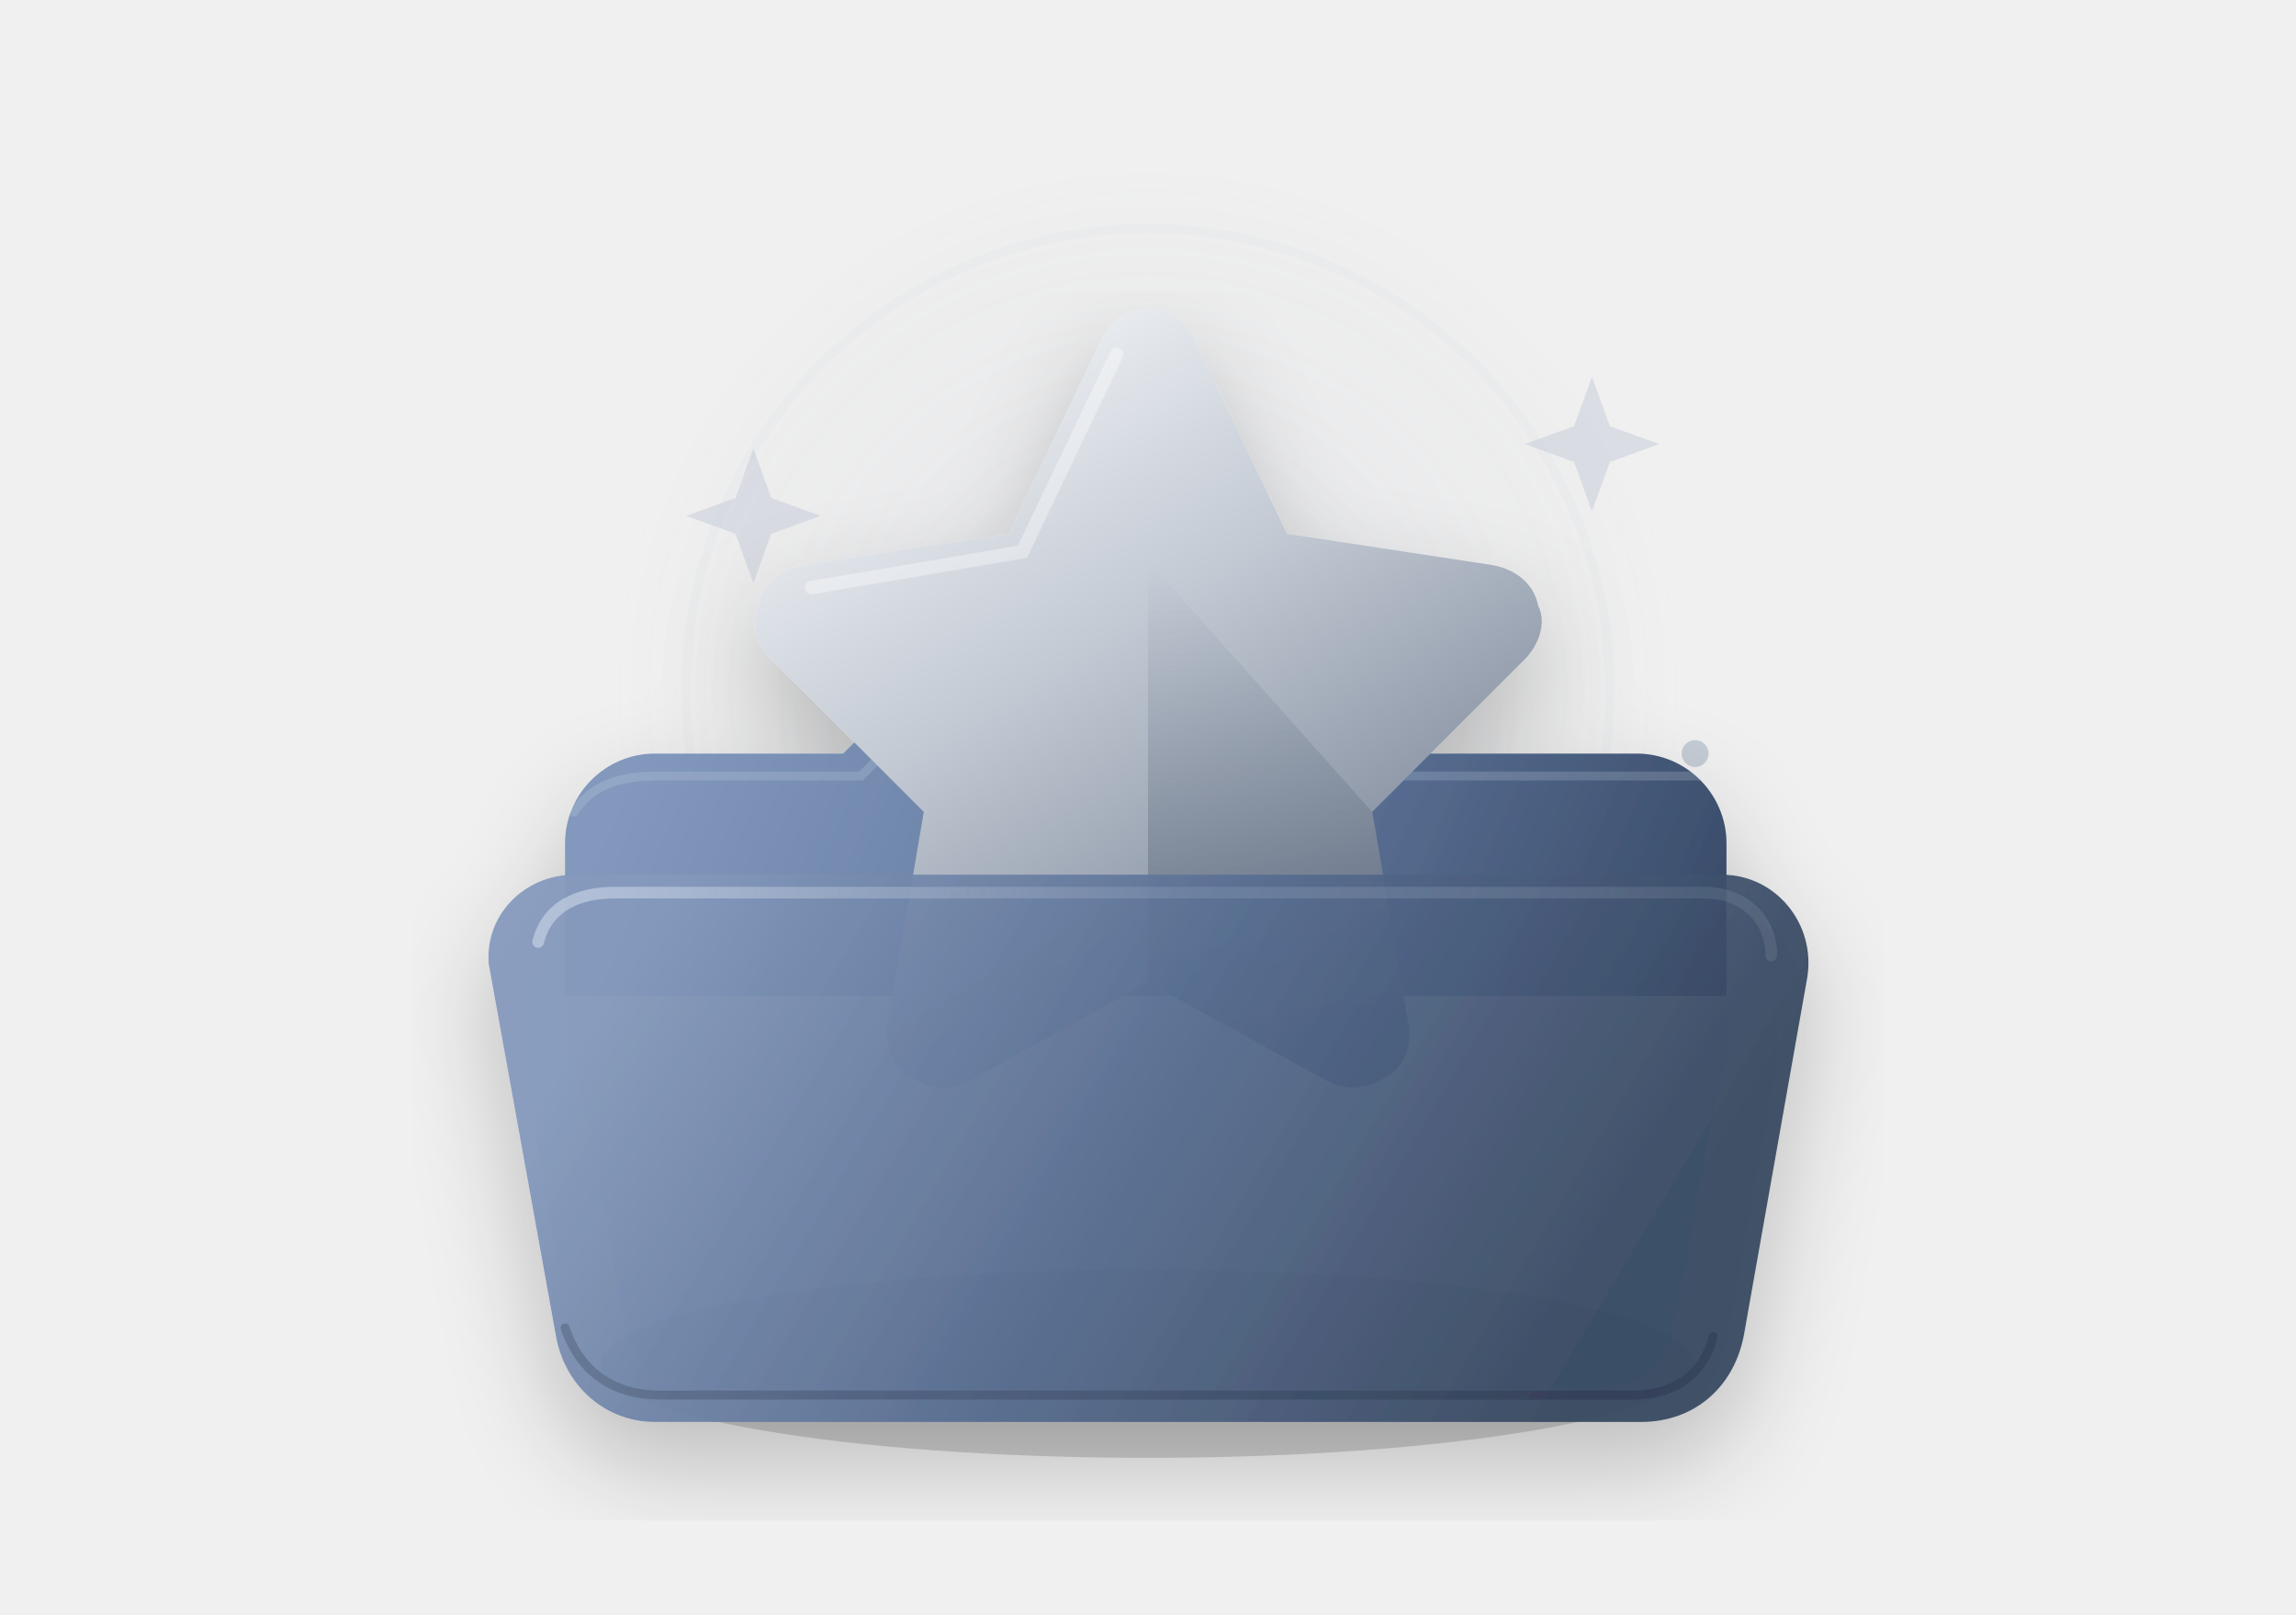
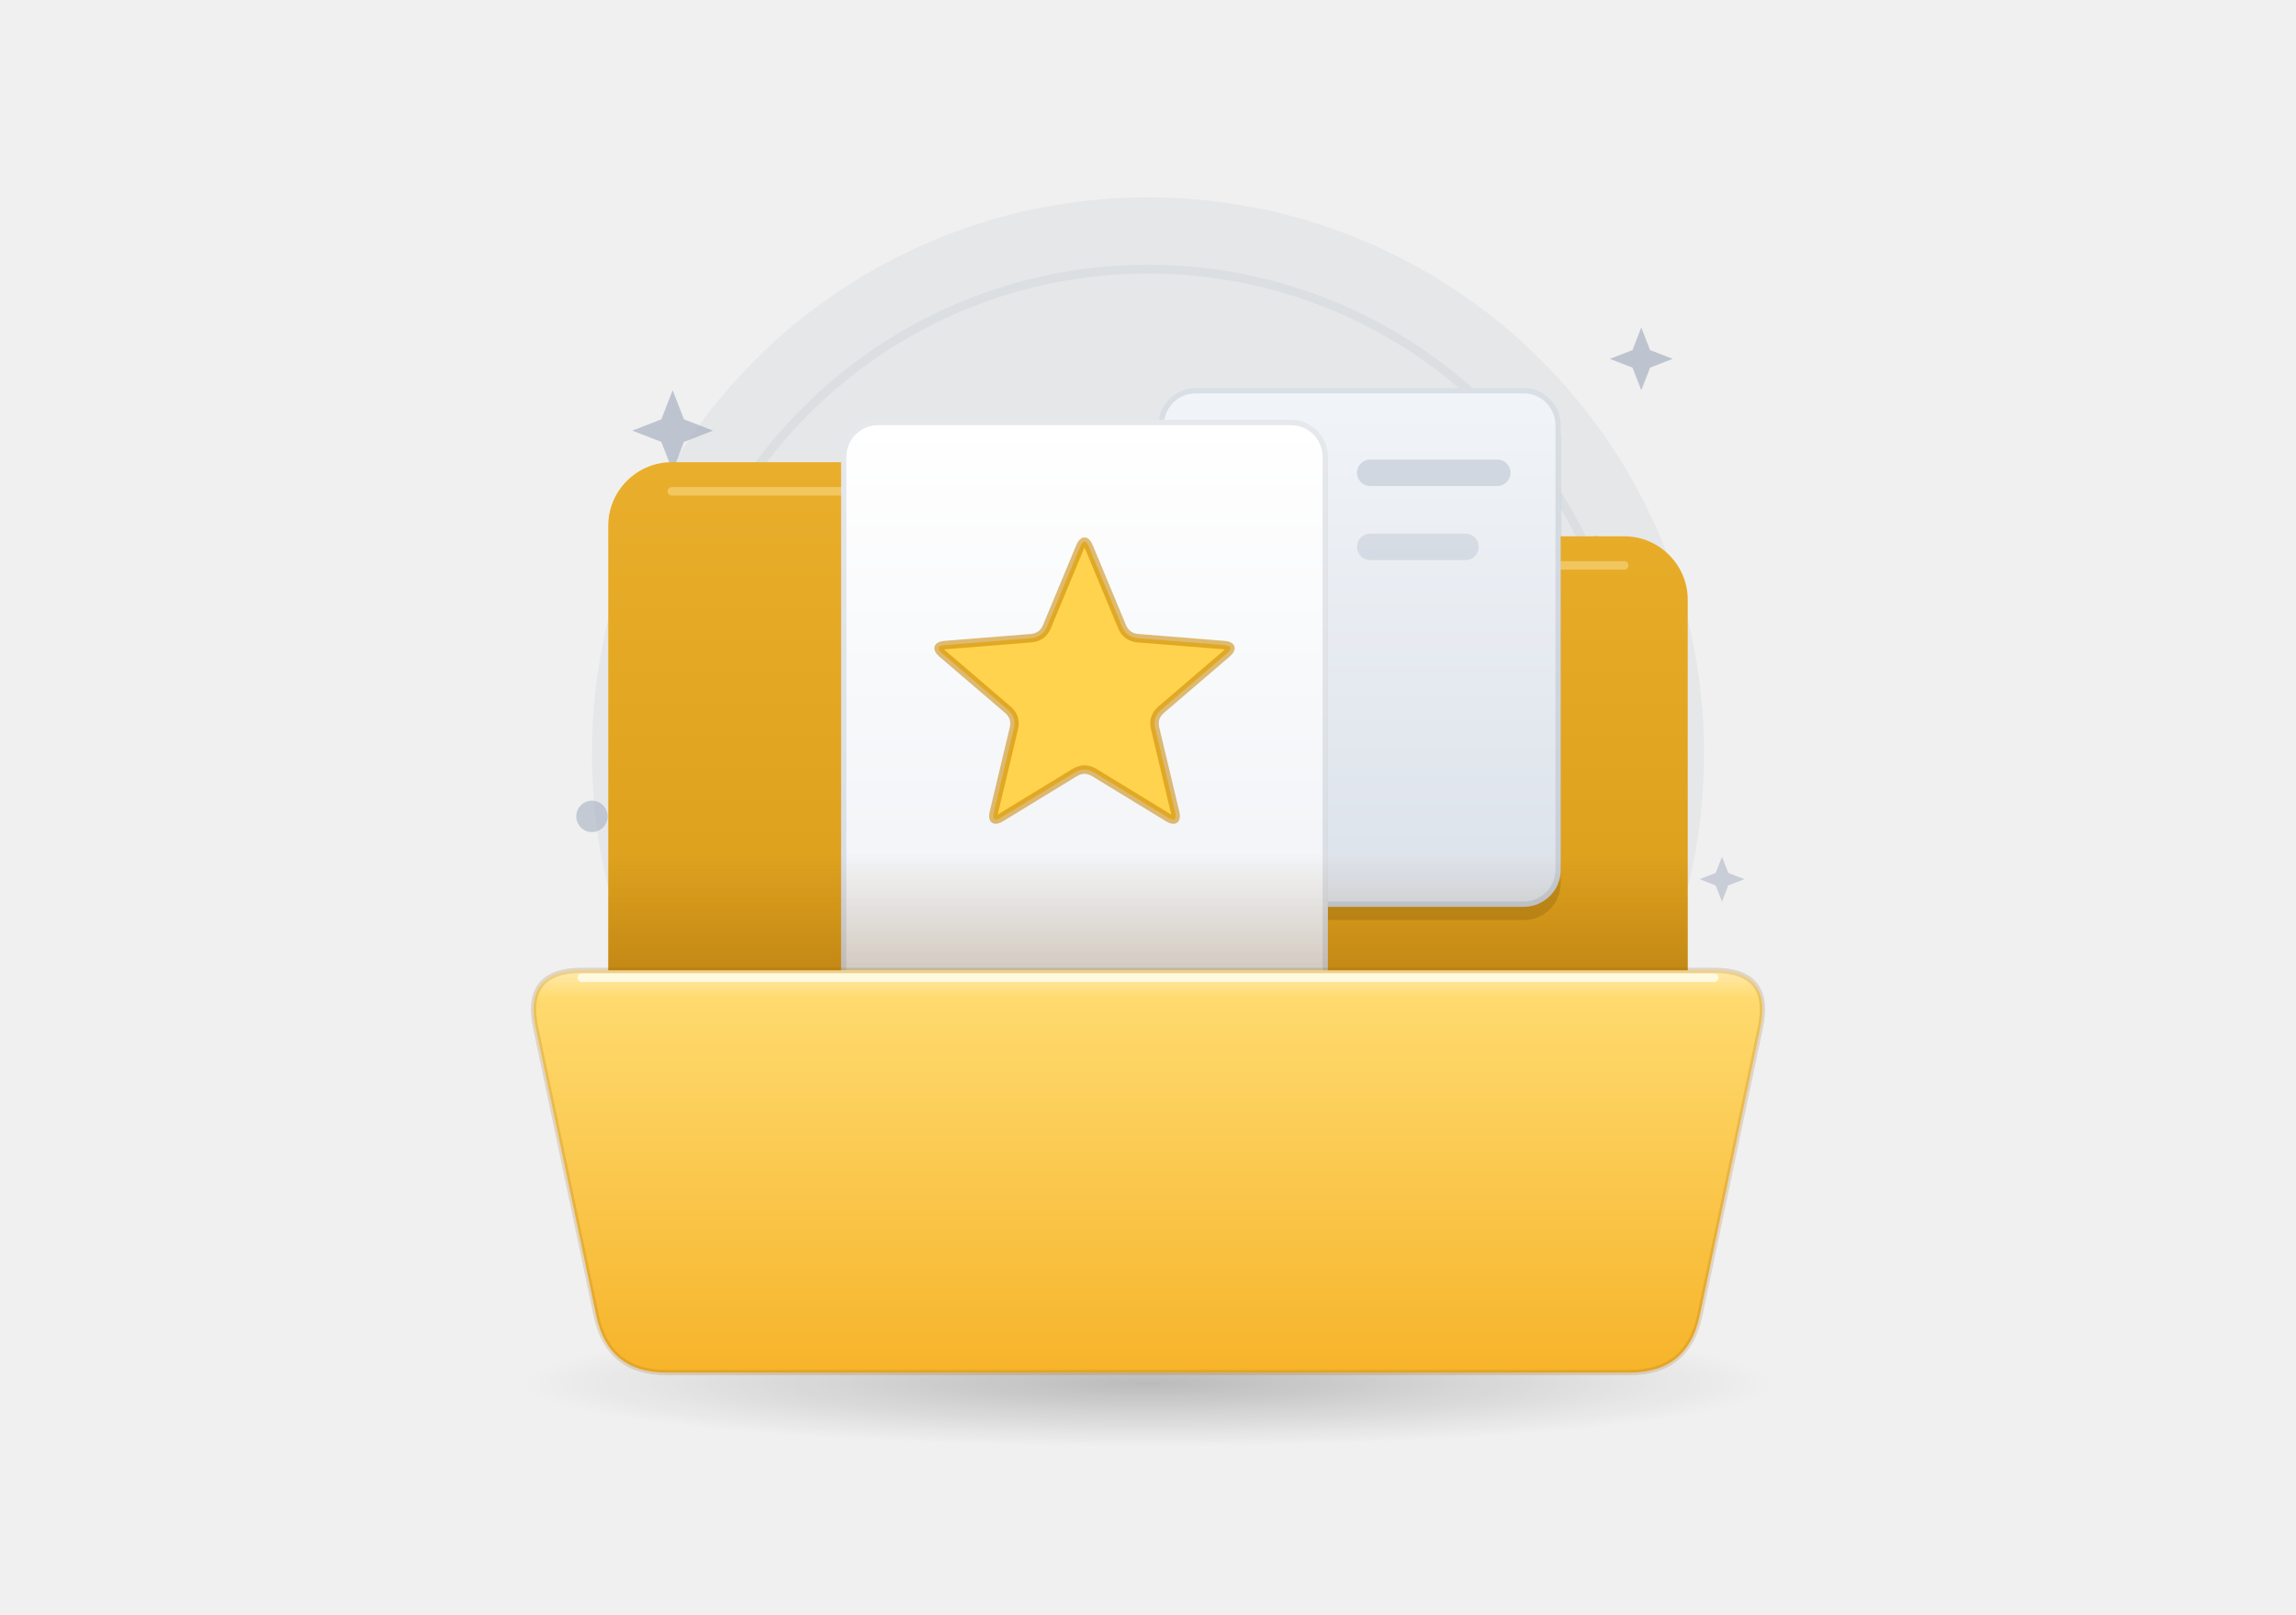
<svg xmlns="http://www.w3.org/2000/svg" width="512" height="360" viewBox="0 0 512 360" fill="none">
  <defs>
-     <radialGradient id="ambient" cx="0" cy="0" r="1" gradientTransform="translate(256 154) rotate(90) scale(121)" gradientUnits="userSpaceOnUse">
-       <stop stop-color="#AAB4C6" stop-opacity="0.13" />
-       <stop offset="1" stop-color="#7D899F" stop-opacity="0" />
+     <linearGradient id="folderBack" x1="0" y1="50" x2="0" y2="214" gradientUnits="userSpaceOnUse">
+       <stop stop-color="#E9AE2B" />
+       <stop offset="1" stop-color="#D2930F" />
+     </linearGradient>
+     <linearGradient id="folderFront" x1="0" y1="146" x2="0" y2="222" gradientUnits="userSpaceOnUse">
+       <stop stop-color="#FFEBB0" />
+       <stop offset="0.07" stop-color="#FFDA6E" />
+       <stop offset="1" stop-color="#F6B42A" />
+     </linearGradient>
+     <linearGradient id="pocketShade" x1="0" y1="124" x2="0" y2="146" gradientUnits="userSpaceOnUse">
+       <stop stop-color="#6E3C00" stop-opacity="0" />
+       <stop offset="1" stop-color="#6E3C00" stop-opacity="0.22" />
+     </linearGradient>
+     <radialGradient id="ground" cx="0" cy="0" r="1" gradientUnits="userSpaceOnUse" gradientTransform="translate(128 224) scale(118 12)">
+       <stop stop-color="#000000" stop-opacity="0.22" />
+       <stop offset="1" stop-color="#000000" stop-opacity="0" />
    </radialGradient>
-     <linearGradient id="folderBack" x1="139" y1="174" x2="369" y2="273" gradientUnits="userSpaceOnUse">
-       <stop stop-color="#8298BC" />
-       <stop offset="0.52" stop-color="#60779D" />
-       <stop offset="1" stop-color="#354763" />
+     <linearGradient id="paper" x1="0" y1="0" x2="0" y2="1">
+       <stop stop-color="#FFFFFF" />
+       <stop offset="1" stop-color="#EEF1F5" />
    </linearGradient>
-     <linearGradient id="folderFront" x1="145" y1="205" x2="343" y2="323" gradientUnits="userSpaceOnUse">
-       <stop stop-color="#8499BC" />
-       <stop offset="0.48" stop-color="#586E92" />
-       <stop offset="1" stop-color="#35465F" />
+     <linearGradient id="paperRear" x1="0" y1="0" x2="0" y2="1">
+       <stop stop-color="#F1F4F8" />
+       <stop offset="1" stop-color="#DCE2EA" />
    </linearGradient>
-     <linearGradient id="folderEdge" x1="133" y1="205" x2="374" y2="231" gradientUnits="userSpaceOnUse">
-       <stop stop-color="#D3DCEB" stop-opacity="0.55" />
-       <stop offset="0.55" stop-color="#9CAAC1" stop-opacity="0.24" />
-       <stop offset="1" stop-color="#E0E6EF" stop-opacity="0.1" />
+     <linearGradient id="starFace" x1="0" y1="140" x2="0" y2="200" gradientUnits="userSpaceOnUse">
+       <stop stop-color="#FFD34D" />
+       <stop offset="1" stop-color="#F5A300" />
    </linearGradient>
-     <linearGradient id="starFace" x1="213" y1="74" x2="304" y2="225" gradientUnits="userSpaceOnUse">
-       <stop stop-color="#F1F3F6" />
-       <stop offset="0.43" stop-color="#C2C9D3" />
-       <stop offset="1" stop-color="#727E91" />
-     </linearGradient>
-     <linearGradient id="starShade" x1="256" y1="125" x2="256" y2="231" gradientUnits="userSpaceOnUse">
-       <stop stop-color="#7D899B" stop-opacity="0" />
-       <stop offset="1" stop-color="#4F5C71" stop-opacity="0.72" />
-     </linearGradient>
-     <filter id="shadow" x="92" y="55" width="328" height="284" filterUnits="userSpaceOnUse" color-interpolation-filters="sRGB">
-       <feDropShadow dx="0" dy="10" stdDeviation="11" flood-color="#05070B" flood-opacity="0.22" />
-     </filter>
  </defs>
-   <ellipse cx="256" cy="304" rx="122" ry="21" fill="#080A0F" fill-opacity="0.16" />
-   <circle cx="256" cy="154" r="118" fill="url(#ambient)" />
-   <circle cx="256" cy="154" r="103" stroke="#B5BECE" stroke-opacity="0.055" stroke-width="2" />
-   <g opacity="0.52">
-     <path d="M168 100L172 111L183 115L172 119L168 130L164 119L153 115L164 111L168 100Z" fill="#C5CCD8" />
-     <path d="M355 84L359 95L370 99L359 103L355 114L351 103L340 99L351 95L355 84Z" fill="#C5CCD8" />
-     <circle cx="143" cy="178" r="4" fill="#9EA9BA" />
-     <circle cx="378" cy="168" r="3" fill="#9EA9BA" />
-   </g>
-   <g filter="url(#shadow)">
-     <path d="M126 222V188C126 177 135 168 146 168H188L203 153C207 149 212 147 218 147H260C267 147 273 151 277 157L285 168H365C376 168 385 177 385 188V222H126Z" fill="url(#folderBack)" />
-     <path d="M128 181C132 175 138 173 147 173H192L207 158C211 154 216 153 221 153H258C264 153 269 156 272 161L280 173H379" stroke="#D6DEEB" stroke-opacity="0.2" stroke-width="2" stroke-linecap="round" />
-     <g id="star">
-       <path d="M256 69C261 69 265 72 267 77L287 119L333 126C338 127 342 130 343 135C345 139 343 144 340 147L306 181L314 228C315 233 313 238 309 240C305 243 300 243 296 241L256 219L216 241C212 243 207 243 203 240C199 238 197 233 198 228L206 181L172 147C169 144 167 139 169 135C170 130 174 127 179 126L225 119L245 77C247 72 251 69 256 69Z" fill="url(#starFace)" />
-       <path d="M256 125L306 181L314 228C315 233 313 238 309 240C305 243 300 243 296 241L256 219V125Z" fill="url(#starShade)" />
-       <path d="M249 79L228 123L181 131" stroke="#FFFFFF" stroke-opacity="0.34" stroke-width="3" stroke-linecap="round" />
-     </g>
-     <path d="M109 215C108 204 117 195 128 195H384C396 195 405 206 403 218L389 297C387 309 378 317 366 317H146C135 317 126 309 124 298L109 215Z" fill="url(#folderFront)" fill-opacity="0.93" />
-     <path d="M120 210C122 202 129 199 137 199H380C389 199 395 205 395 213" stroke="url(#folderEdge)" stroke-width="2.6" stroke-linecap="round" />
-     <path d="M126 296C129 305 136 311 147 311H364C374 311 380 306 382 298" stroke="#172033" stroke-opacity="0.22" stroke-width="2" stroke-linecap="round" />
+   <circle cx="256" cy="168" r="124" fill="#8A96A8" fill-opacity="0.09" />
+   <circle cx="256" cy="168" r="108" stroke="#8A96A8" stroke-opacity="0.10" stroke-width="2" />
+   <path d="M150 87L152.52 93.48L159 96L152.52 98.52L150 105L147.48 98.52L141 96L147.48 93.48Z" fill="#A7B1C2" fill-opacity="0.7" />
+   <path d="M366 73L367.96 78.04L373 80L367.96 81.96L366 87L364.04 81.96L359 80L364.04 78.04Z" fill="#A7B1C2" fill-opacity="0.7" />
+   <path d="M384 191L385.4 194.6L389 196L385.4 197.4L384 201L382.6 197.4L379 196L382.6 194.6Z" fill="#A7B1C2" fill-opacity="0.55" />
+   <circle cx="132" cy="182" r="3.5" fill="#A7B1C2" fill-opacity="0.6" />
+   <circle cx="356" cy="122" r="2.5" fill="#A7B1C2" fill-opacity="0.6" />
+   <g transform="translate(104.96 44.04) scale(1.18)">
+     <ellipse cx="128" cy="224" rx="118" ry="12" fill="url(#ground)" />
+     <path d="M26 62C26 55.4 31.4 50 38 50H92C96 50 99 51.4 102 54L114 64H218C224.6 64 230 69.4 230 76V214H26Z" fill="url(#folderBack)" />
+     <path d="M38 55.5H91.5C94.5 55.5 96.8 56.5 99 58.5L112 69.5H218" stroke="#FFE7A3" stroke-opacity="0.45" stroke-width="1.6" stroke-linecap="round" />
+     <rect x="130" y="38.5" width="76" height="98" rx="7" fill="#3A2400" fill-opacity="0.16" />
+     <rect x="130" y="36" width="76" height="98" rx="7" fill="url(#paperRear)" />
+     <rect x="130.5" y="36.5" width="75" height="97" rx="6.5" stroke="#30405A" stroke-opacity="0.12" />
+     <path d="M170 52H194" stroke="#5E6E87" stroke-opacity="0.2" stroke-width="5" stroke-linecap="round" />
+     <path d="M170 66H188" stroke="#5E6E87" stroke-opacity="0.15" stroke-width="5" stroke-linecap="round" />
+     <rect x="70" y="44.5" width="92" height="112" rx="7" fill="#3A2400" fill-opacity="0.16" />
+     <rect x="70" y="42" width="92" height="112" rx="7" fill="url(#paper)" />
+     <rect x="70.5" y="42.5" width="91" height="111" rx="6.5" stroke="#30405A" stroke-opacity="0.12" />
+     <path d="M115.16 66.03Q116 64 116.84 66.03L123.09 81.05Q123.94 83.08 126.13 83.25L142.34 84.55Q144.53 84.73 142.86 86.16L130.51 96.74Q128.84 98.17 129.35 100.31L133.12 116.13Q133.63 118.27 131.76 117.12L117.88 108.65Q116 107.5 114.12 108.65L100.24 117.12Q98.37 118.27 98.88 116.13L102.65 100.31Q103.16 98.17 101.49 96.74L89.14 86.16Q87.47 84.73 89.66 84.55L105.87 83.25Q108.06 83.08 108.91 81.05Z" fill="url(#starFace)" />
+     <path d="M115.16 66.03Q116 64 116.84 66.03L123.09 81.05Q123.94 83.08 126.13 83.25L142.34 84.55Q144.53 84.73 142.86 86.16L130.51 96.74Q128.84 98.17 129.35 100.31L133.12 116.13Q133.63 118.27 131.76 117.12L117.88 108.65Q116 107.5 114.12 108.65L100.24 117.12Q98.37 118.27 98.88 116.13L102.65 100.31Q103.16 98.17 101.49 96.74L89.14 86.16Q87.47 84.73 89.66 84.55L105.87 83.25Q108.06 83.08 108.91 81.05Z" stroke="#C98500" stroke-opacity="0.55" stroke-width="1.6" stroke-linejoin="round" />
+     <rect x="26" y="112" width="204" height="34" fill="url(#pocketShade)" />
+     <path d="M12.27 156.76Q10 146 21 146L235 146Q246 146 243.73 156.76L232.27 211.24Q230 222 219 222L37 222Q26 222 23.73 211.24Z" fill="url(#folderFront)" />
+     <path d="M21 147.4H235" stroke="#FFFAE4" stroke-opacity="0.95" stroke-width="1.6" stroke-linecap="round" />
+     <path d="M12.27 156.76Q10 146 21 146L235 146Q246 146 243.73 156.76L232.27 211.24Q230 222 219 222L37 222Q26 222 23.73 211.24Z" stroke="#965A00" stroke-opacity="0.18" />
  </g>
</svg>
